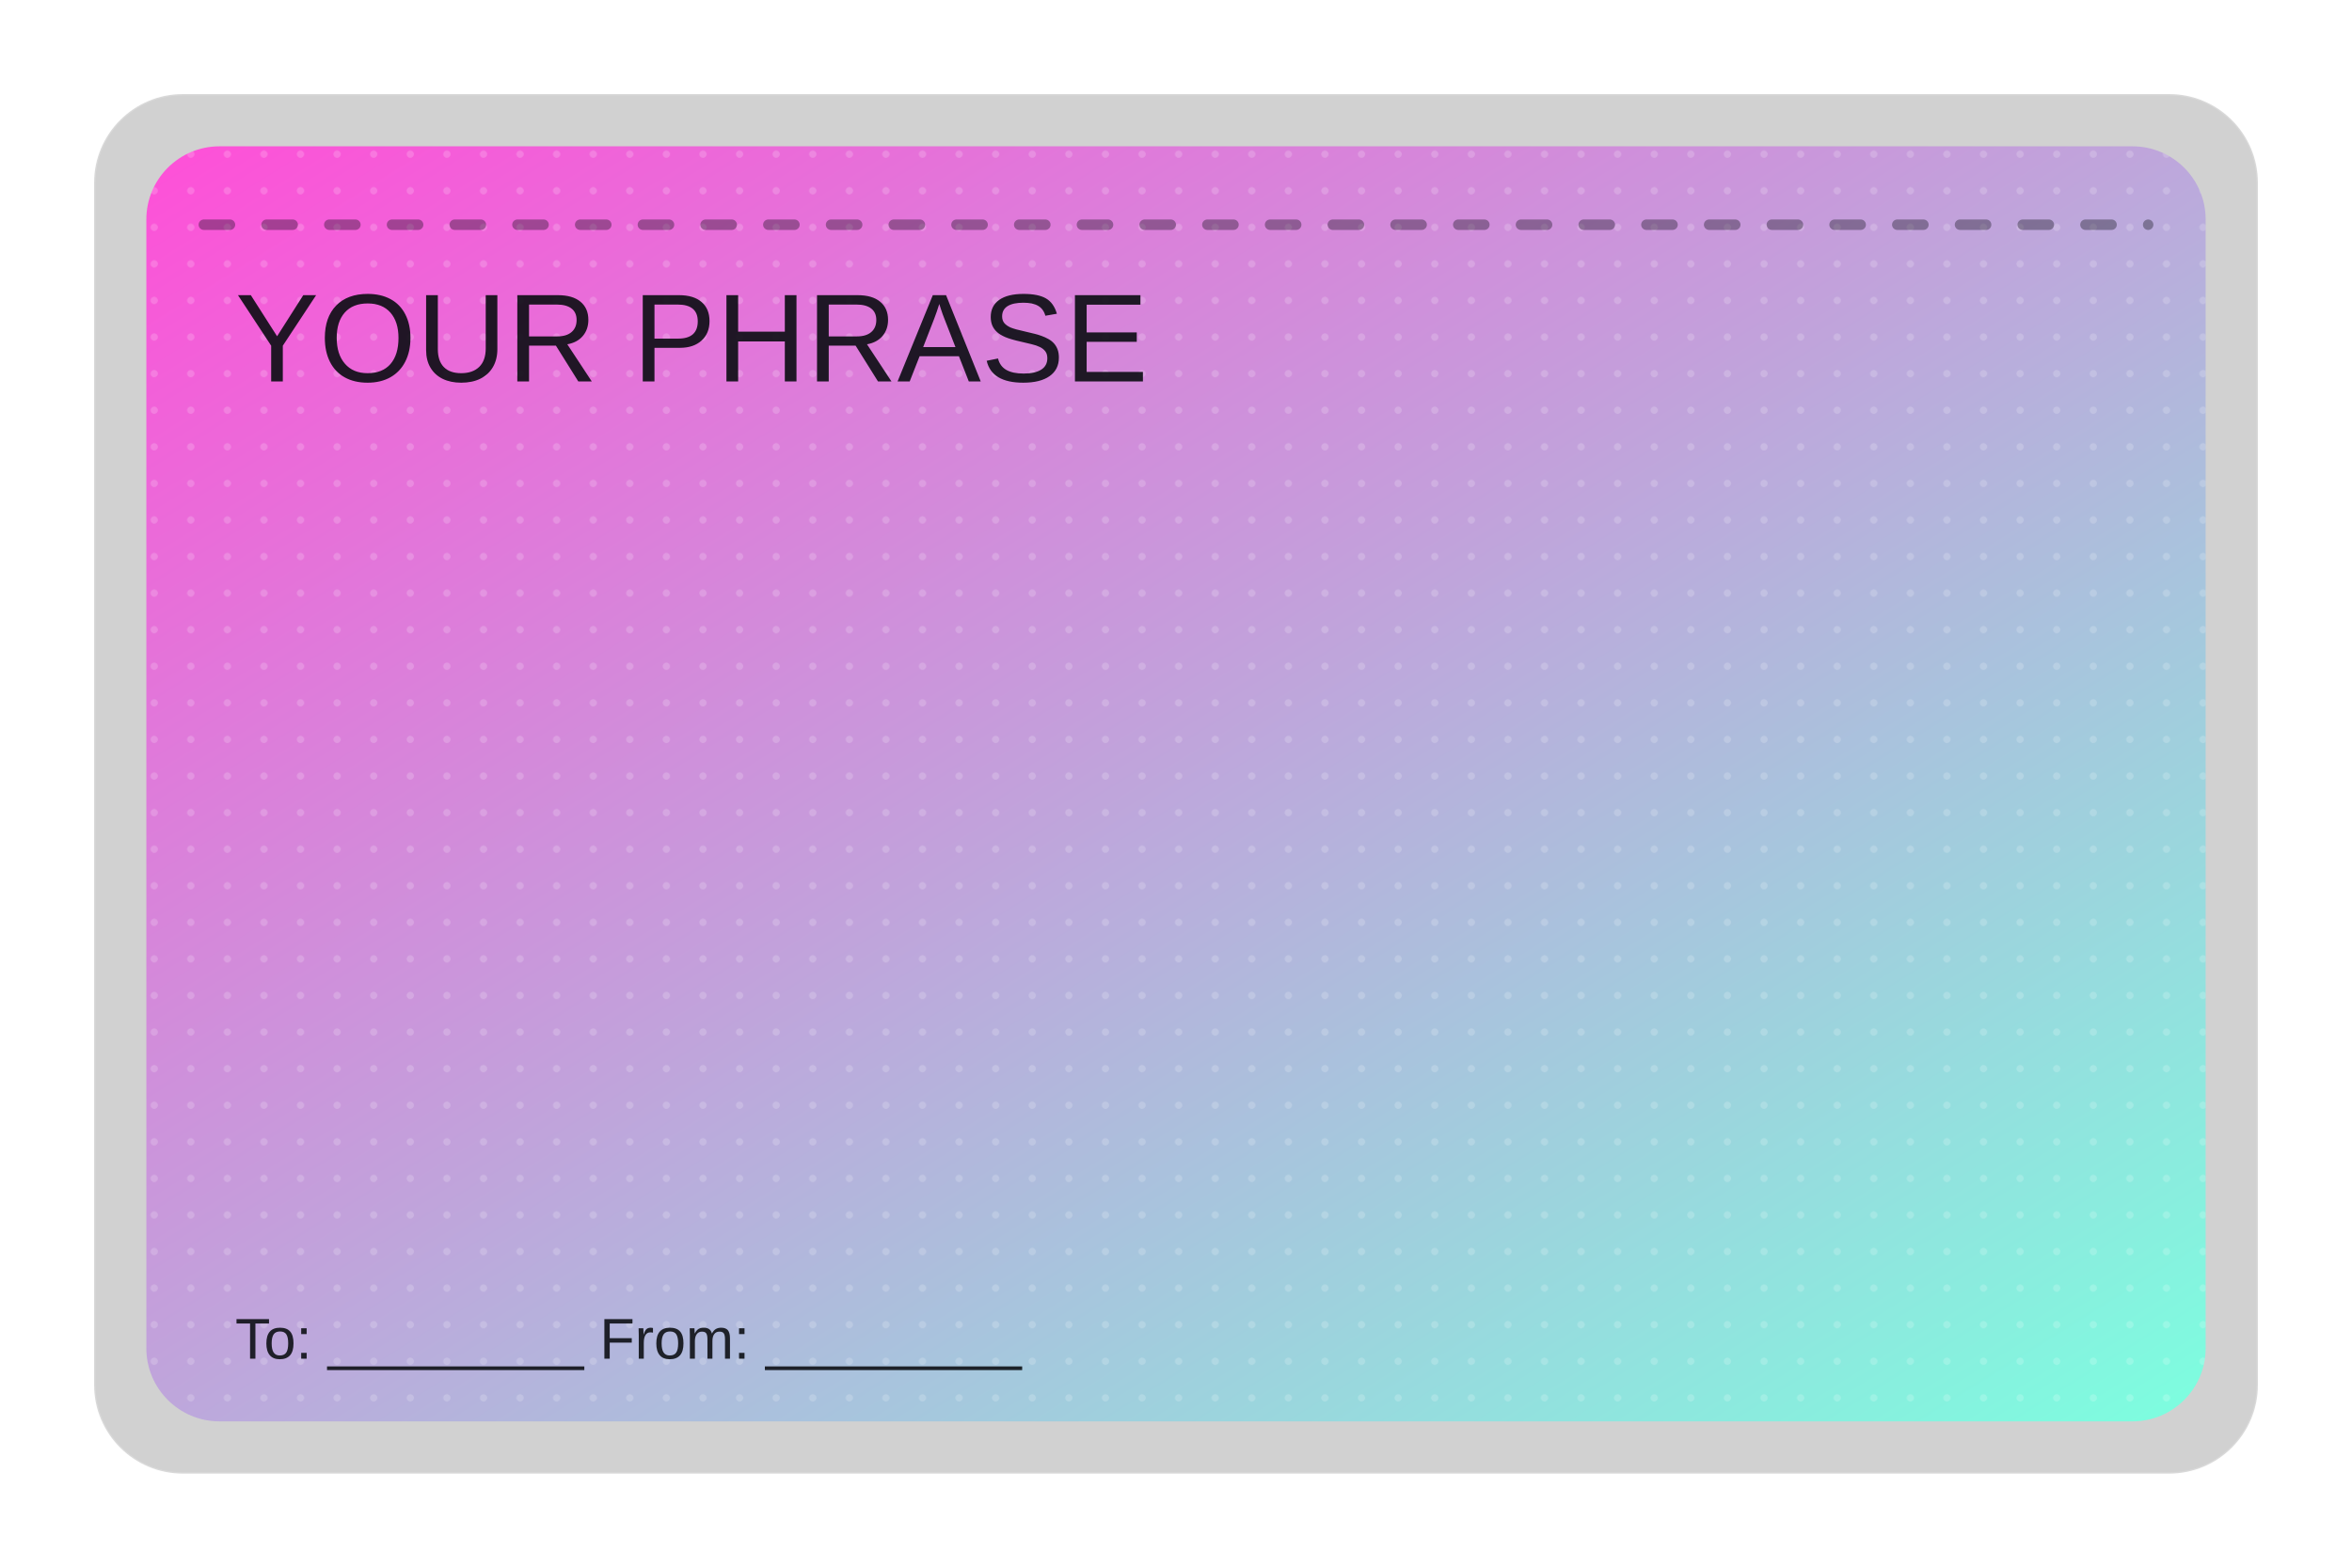
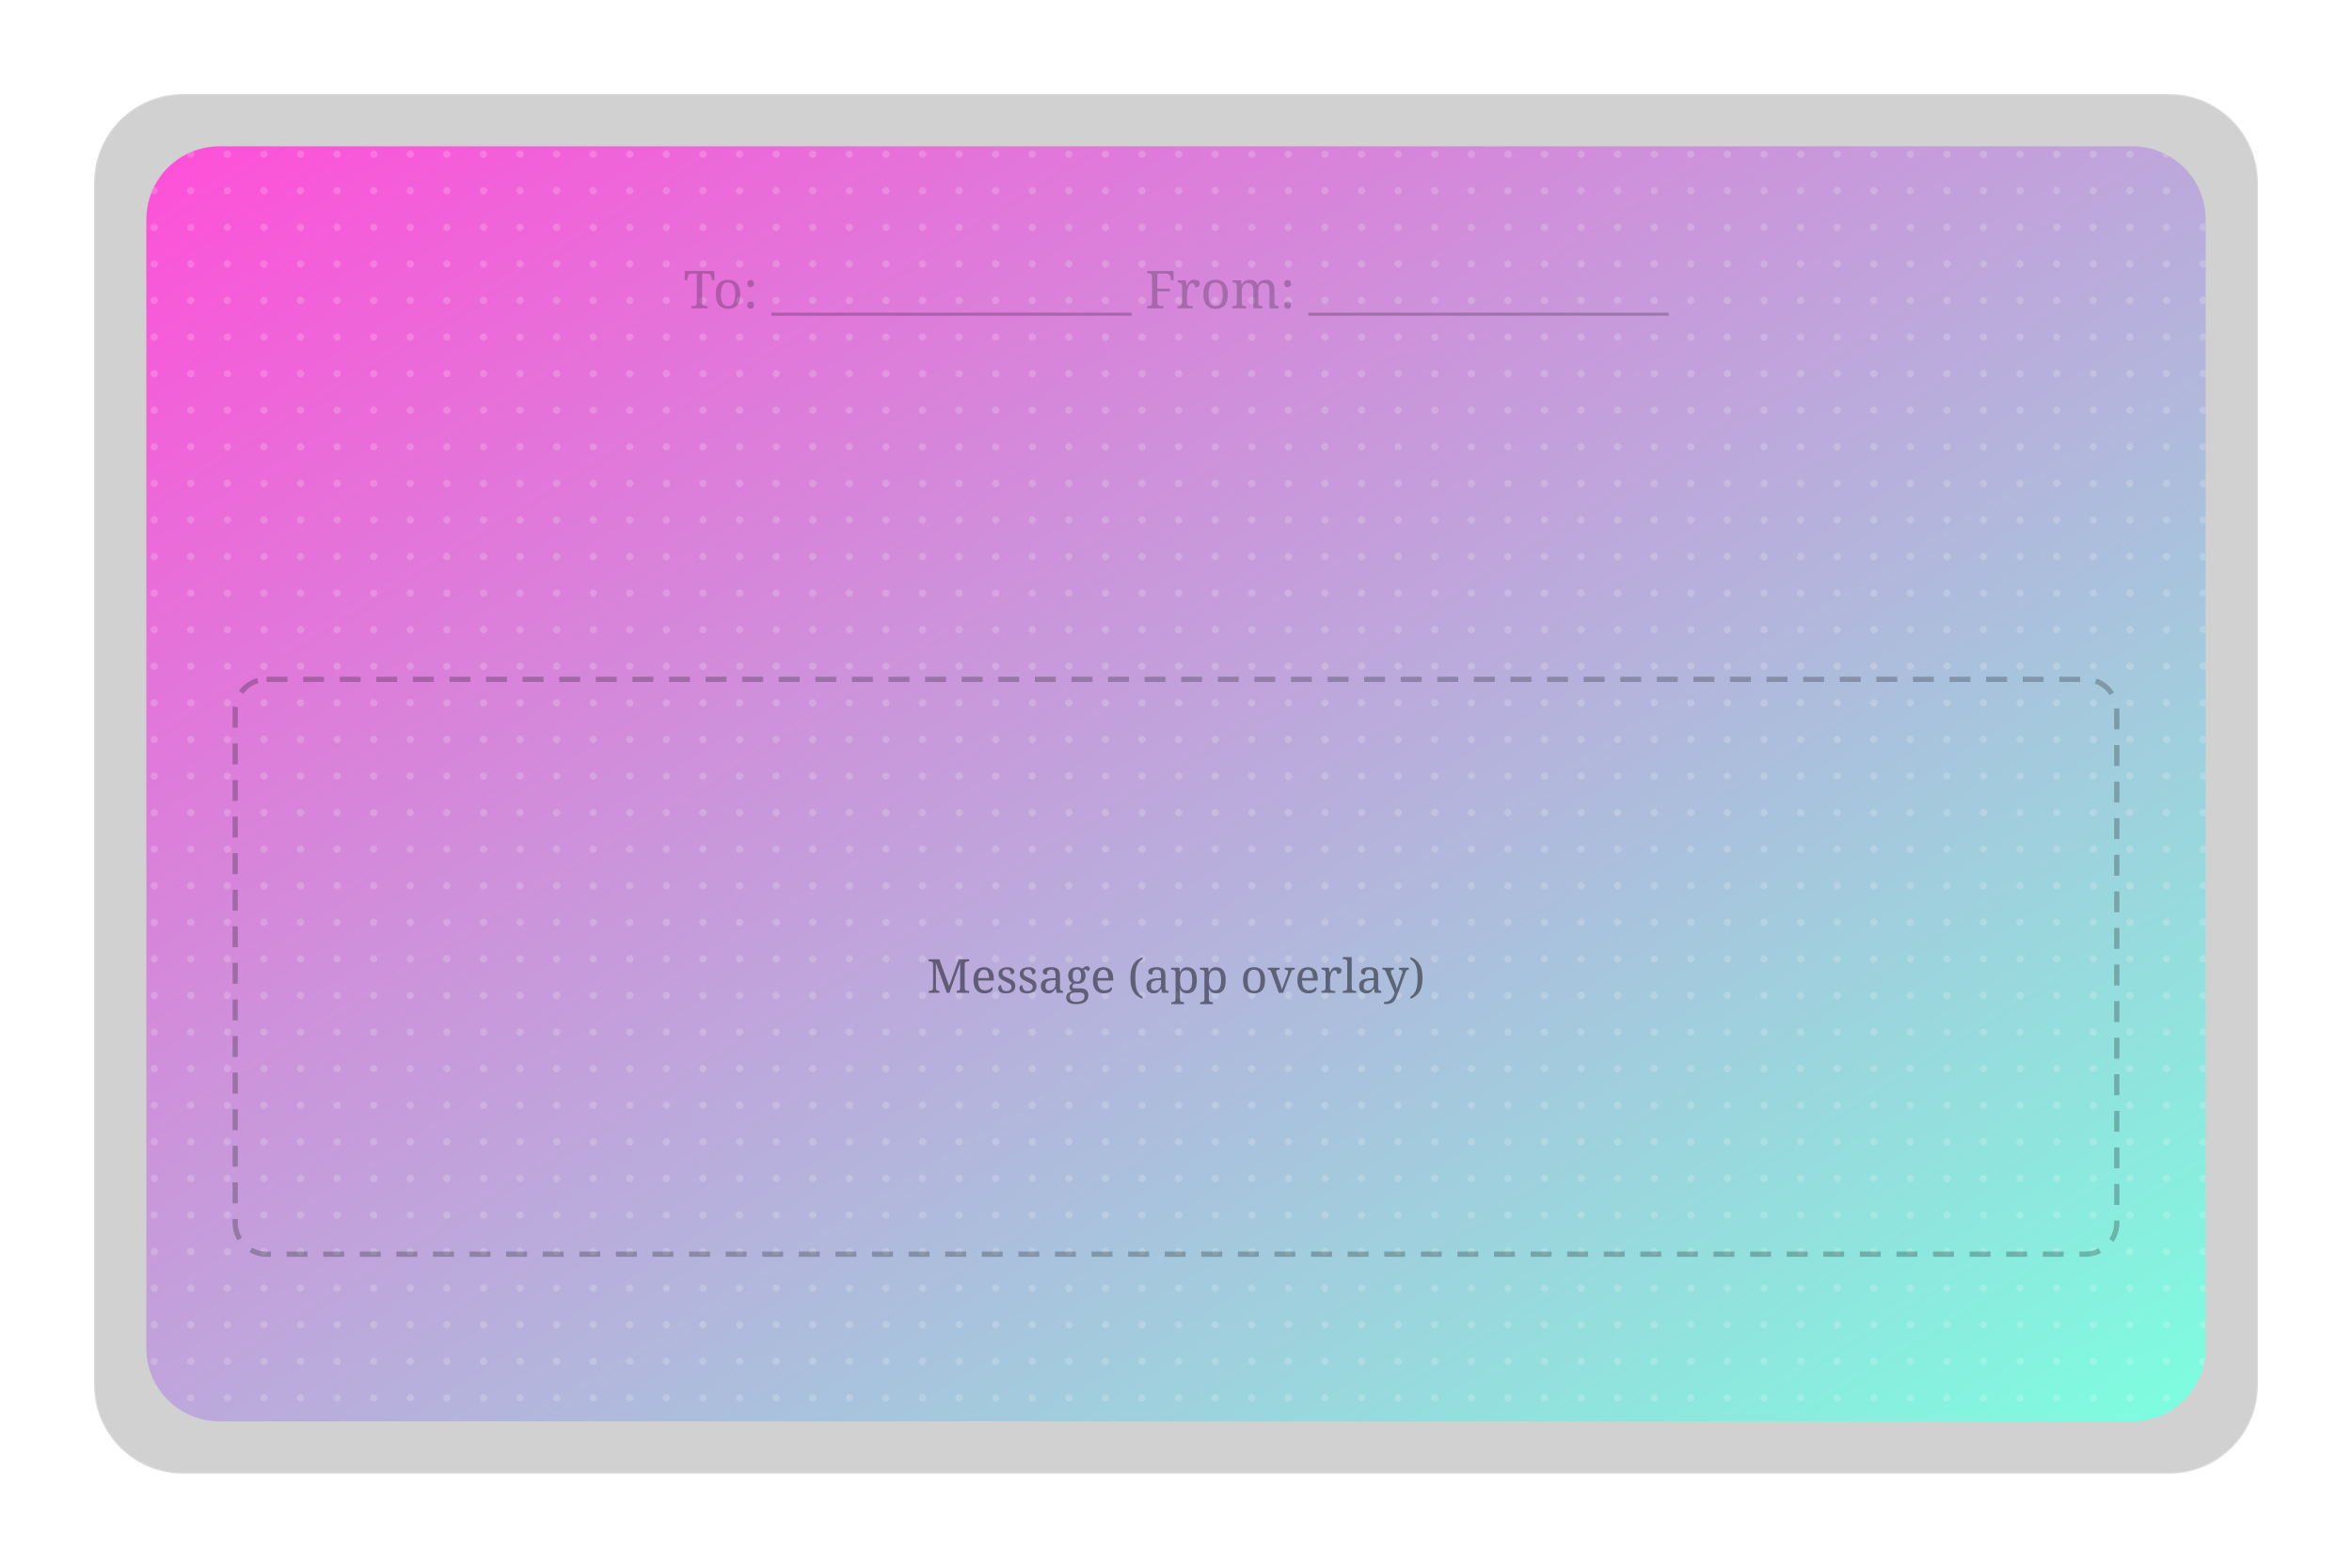
<svg xmlns="http://www.w3.org/2000/svg" viewBox="0 0 900 600">
  <defs>
    <linearGradient id="g" x1="0" y1="0" x2="1" y2="1">
      <stop offset="0" stop-color="#ff4fd8" />
      <stop offset="1" stop-color="#7cffdf" />
    </linearGradient>
    <pattern id="dots" width="14" height="14" patternUnits="userSpaceOnUse">
      <circle cx="3" cy="3" r="1.4" fill="rgba(255,255,255,.18)" />
    </pattern>
  </defs>
  <rect x="36" y="36" width="828" height="528" rx="34" fill="rgba(0,0,0,.18)" stroke="rgba(255,255,255,.18)" />
  <rect x="56" y="56" width="788" height="488" rx="28" fill="url(#g)" />
  <rect x="56" y="56" width="788" height="488" rx="28" fill="url(#dots)" />
-   <path d="M78 86h744" stroke="rgba(11,13,18,.35)" stroke-width="4" stroke-linecap="round" stroke-dasharray="10 14" />
-   <text x="90" y="146" font-family="Arial Black, Arial" font-size="48" fill="rgba(11,13,18,.90)">YOUR PHRASE</text>
-   <text x="90" y="520" font-family="Arial" font-size="22" fill="rgba(11,13,18,.88)">To: ________   From: ________</text>
+   <g id="zone-tofrom" opacity="0.4">
+     <text x="450" y="118" text-anchor="middle" font-family="Georgia, serif" font-size="20" fill="rgba(11,13,18,.6)">To: _______________   From: _______________</text>
+   </g>
+   <g id="zone-message">
+     <rect x="90" y="260" width="720" height="220" rx="12" fill="none" stroke="rgba(11,13,18,.25)" stroke-width="2" stroke-dasharray="8 6" />
+     <text x="450" y="380" text-anchor="middle" font-family="Georgia, serif" font-size="18" fill="rgba(11,13,18,.5)">Message (app overlay)</text>
+   </g>
</svg>
